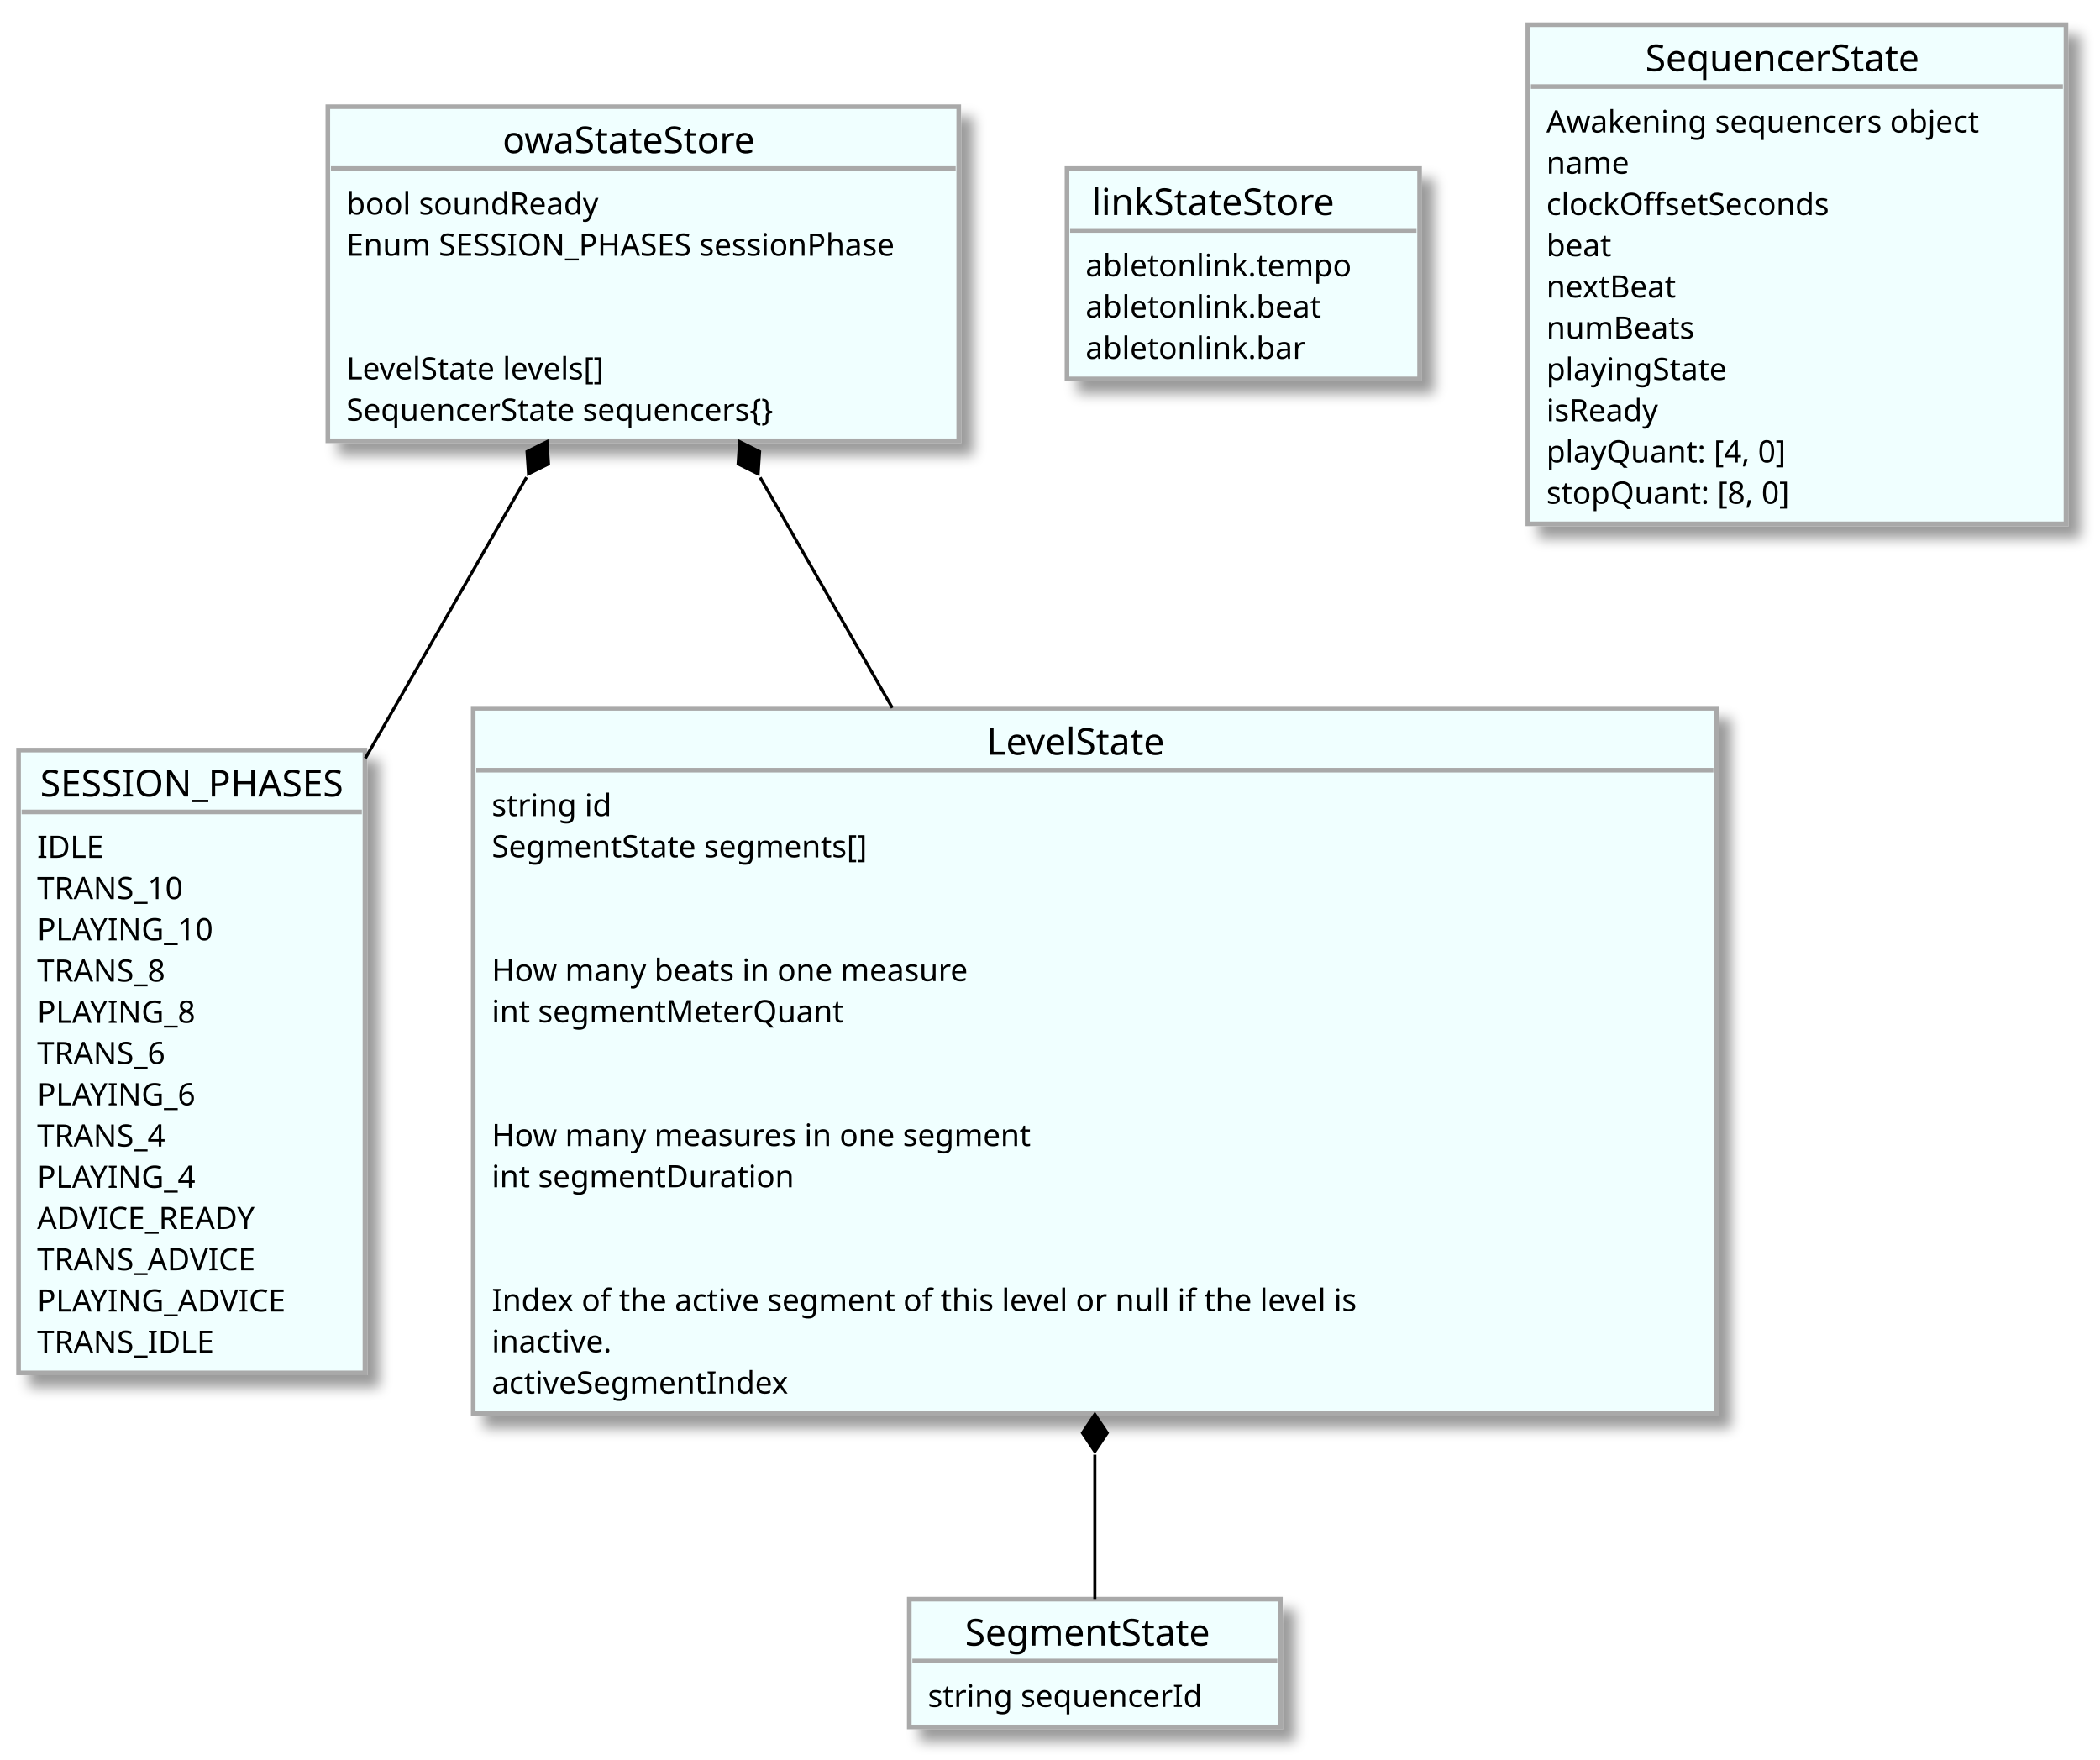
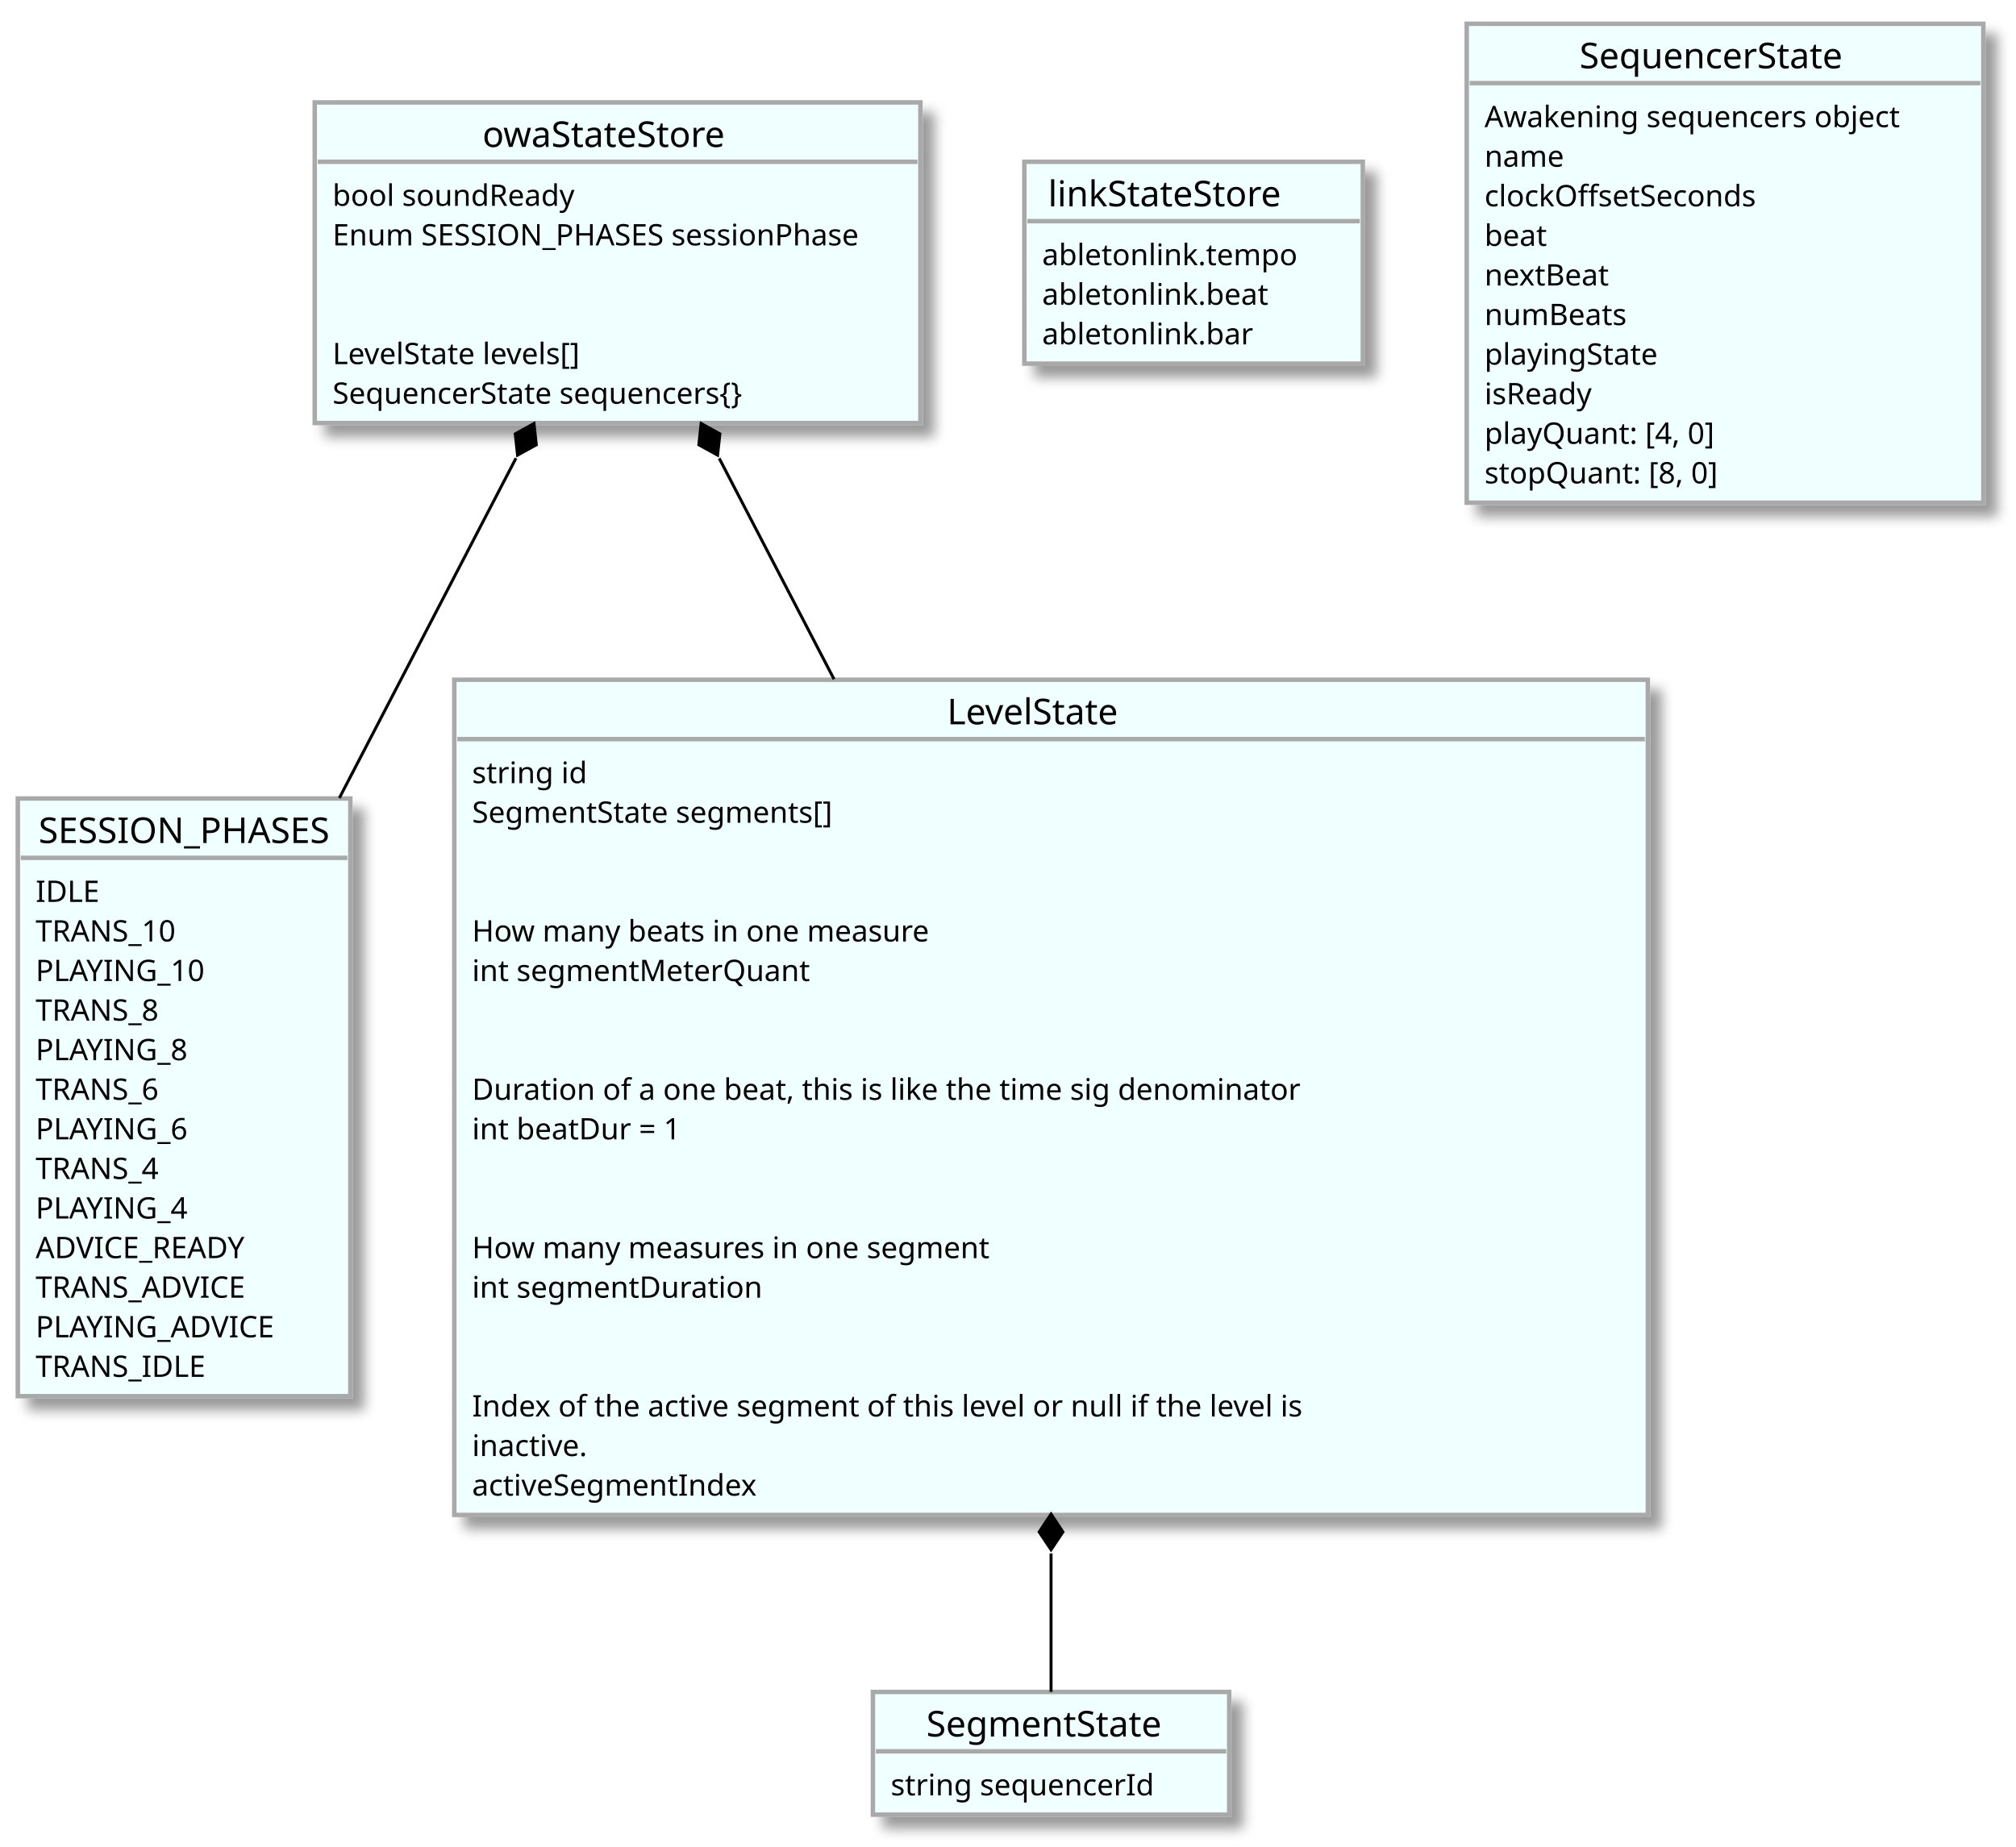
- <svg xmlns="http://www.w3.org/2000/svg" contentScriptType="application/ecmascript" contentStyleType="text/css" height="569px" preserveAspectRatio="none" style="width:679px;height:569px;" version="1.1" viewBox="0 0 679 569" width="679px" zoomAndPan="magnify">
+ <svg xmlns="http://www.w3.org/2000/svg" contentScriptType="application/ecmascript" contentStyleType="text/css" height="622px" preserveAspectRatio="none" style="width:679px;height:622px;" version="1.1" viewBox="0 0 679 622" width="679px" zoomAndPan="magnify">
  <defs>
-     <filter height="300%" id="fuq1zaqft4pqv" width="300%" x="-1" y="-1">
+     <filter height="300%" id="fiazc4hvkrzs6" width="300%" x="-1" y="-1">
      <feGaussianBlur result="blurOut" stdDeviation="2.0" />
      <feColorMatrix in="blurOut" result="blurOut2" type="matrix" values="0 0 0 0 0 0 0 0 0 0 0 0 0 0 0 0 0 0 .4 0" />
      <feOffset dx="4.0" dy="4.0" in="blurOut2" result="blurOut3" />
      <feBlend in="SourceGraphic" in2="blurOut3" mode="normal" />
    </filter>
  </defs>
  <g>
-     <rect fill="#F0FFFF" filter="url(#fuq1zaqft4pqv)" height="108.012" style="stroke: #A9A9A9; stroke-width: 1.5;" width="204" x="106" y="34.5" />
+     <rect fill="#F0FFFF" filter="url(#fiazc4hvkrzs6)" height="108.012" style="stroke: #A9A9A9; stroke-width: 1.5;" width="204" x="106" y="34.5" />
    <text fill="#000000" font-family="Monaco" font-size="12" lengthAdjust="spacingAndGlyphs" textLength="91" x="162.5" y="49.502">owaStateStore</text>
    <line style="stroke: #A9A9A9; stroke-width: 1.5;" x1="107" x2="309" y1="54.502" y2="54.502" />
    <text fill="#000000" font-family="Monaco" font-size="10" lengthAdjust="spacingAndGlyphs" textLength="90" x="112" y="69.337">bool soundReady</text>
    <text fill="#000000" font-family="Monaco" font-size="10" lengthAdjust="spacingAndGlyphs" textLength="192" x="112" y="82.672">Enum SESSION_PHASES sessionPhase</text>
    <text fill="#000000" font-family="Monaco" font-size="10" lengthAdjust="spacingAndGlyphs" textLength="0" x="118" y="96.007" />
    <text fill="#000000" font-family="Monaco" font-size="10" lengthAdjust="spacingAndGlyphs" textLength="0" x="118" y="109.342" />
    <text fill="#000000" font-family="Monaco" font-size="10" lengthAdjust="spacingAndGlyphs" textLength="114" x="112" y="122.677">LevelState levels[]</text>
    <text fill="#000000" font-family="Monaco" font-size="10" lengthAdjust="spacingAndGlyphs" textLength="162" x="112" y="136.012">SequencerState sequencers{}</text>
-     <rect fill="#F0FFFF" filter="url(#fuq1zaqft4pqv)" height="201.356" style="stroke: #A9A9A9; stroke-width: 1.5;" width="112" x="6" y="242.5" />
-     <text fill="#000000" font-family="Monaco" font-size="12" lengthAdjust="spacingAndGlyphs" textLength="98" x="13" y="257.502">SESSION_PHASES</text>
-     <line style="stroke: #A9A9A9; stroke-width: 1.5;" x1="7" x2="117" y1="262.502" y2="262.502" />
-     <text fill="#000000" font-family="Monaco" font-size="10" lengthAdjust="spacingAndGlyphs" textLength="24" x="12" y="277.337">IDLE</text>
-     <text fill="#000000" font-family="Monaco" font-size="10" lengthAdjust="spacingAndGlyphs" textLength="48" x="12" y="290.672">TRANS_10</text>
-     <text fill="#000000" font-family="Monaco" font-size="10" lengthAdjust="spacingAndGlyphs" textLength="60" x="12" y="304.007">PLAYING_10</text>
-     <text fill="#000000" font-family="Monaco" font-size="10" lengthAdjust="spacingAndGlyphs" textLength="42" x="12" y="317.342">TRANS_8</text>
-     <text fill="#000000" font-family="Monaco" font-size="10" lengthAdjust="spacingAndGlyphs" textLength="54" x="12" y="330.677">PLAYING_8</text>
-     <text fill="#000000" font-family="Monaco" font-size="10" lengthAdjust="spacingAndGlyphs" textLength="42" x="12" y="344.012">TRANS_6</text>
-     <text fill="#000000" font-family="Monaco" font-size="10" lengthAdjust="spacingAndGlyphs" textLength="54" x="12" y="357.347">PLAYING_6</text>
-     <text fill="#000000" font-family="Monaco" font-size="10" lengthAdjust="spacingAndGlyphs" textLength="42" x="12" y="370.682">TRANS_4</text>
-     <text fill="#000000" font-family="Monaco" font-size="10" lengthAdjust="spacingAndGlyphs" textLength="54" x="12" y="384.017">PLAYING_4</text>
-     <text fill="#000000" font-family="Monaco" font-size="10" lengthAdjust="spacingAndGlyphs" textLength="72" x="12" y="397.352">ADVICE_READY</text>
-     <text fill="#000000" font-family="Monaco" font-size="10" lengthAdjust="spacingAndGlyphs" textLength="72" x="12" y="410.687">TRANS_ADVICE</text>
-     <text fill="#000000" font-family="Monaco" font-size="10" lengthAdjust="spacingAndGlyphs" textLength="84" x="12" y="424.022">PLAYING_ADVICE</text>
-     <text fill="#000000" font-family="Monaco" font-size="10" lengthAdjust="spacingAndGlyphs" textLength="60" x="12" y="437.356">TRANS_IDLE</text>
-     <rect fill="#F0FFFF" filter="url(#fuq1zaqft4pqv)" height="228.026" style="stroke: #A9A9A9; stroke-width: 1.5;" width="402" x="153" y="229" />
+     <rect fill="#F0FFFF" filter="url(#fiazc4hvkrzs6)" height="201.356" style="stroke: #A9A9A9; stroke-width: 1.5;" width="112" x="6" y="269" />
+     <text fill="#000000" font-family="Monaco" font-size="12" lengthAdjust="spacingAndGlyphs" textLength="98" x="13" y="284.002">SESSION_PHASES</text>
+     <line style="stroke: #A9A9A9; stroke-width: 1.5;" x1="7" x2="117" y1="289.002" y2="289.002" />
+     <text fill="#000000" font-family="Monaco" font-size="10" lengthAdjust="spacingAndGlyphs" textLength="24" x="12" y="303.837">IDLE</text>
+     <text fill="#000000" font-family="Monaco" font-size="10" lengthAdjust="spacingAndGlyphs" textLength="48" x="12" y="317.172">TRANS_10</text>
+     <text fill="#000000" font-family="Monaco" font-size="10" lengthAdjust="spacingAndGlyphs" textLength="60" x="12" y="330.507">PLAYING_10</text>
+     <text fill="#000000" font-family="Monaco" font-size="10" lengthAdjust="spacingAndGlyphs" textLength="42" x="12" y="343.842">TRANS_8</text>
+     <text fill="#000000" font-family="Monaco" font-size="10" lengthAdjust="spacingAndGlyphs" textLength="54" x="12" y="357.177">PLAYING_8</text>
+     <text fill="#000000" font-family="Monaco" font-size="10" lengthAdjust="spacingAndGlyphs" textLength="42" x="12" y="370.512">TRANS_6</text>
+     <text fill="#000000" font-family="Monaco" font-size="10" lengthAdjust="spacingAndGlyphs" textLength="54" x="12" y="383.847">PLAYING_6</text>
+     <text fill="#000000" font-family="Monaco" font-size="10" lengthAdjust="spacingAndGlyphs" textLength="42" x="12" y="397.182">TRANS_4</text>
+     <text fill="#000000" font-family="Monaco" font-size="10" lengthAdjust="spacingAndGlyphs" textLength="54" x="12" y="410.517">PLAYING_4</text>
+     <text fill="#000000" font-family="Monaco" font-size="10" lengthAdjust="spacingAndGlyphs" textLength="72" x="12" y="423.852">ADVICE_READY</text>
+     <text fill="#000000" font-family="Monaco" font-size="10" lengthAdjust="spacingAndGlyphs" textLength="72" x="12" y="437.187">TRANS_ADVICE</text>
+     <text fill="#000000" font-family="Monaco" font-size="10" lengthAdjust="spacingAndGlyphs" textLength="84" x="12" y="450.522">PLAYING_ADVICE</text>
+     <text fill="#000000" font-family="Monaco" font-size="10" lengthAdjust="spacingAndGlyphs" textLength="60" x="12" y="463.856">TRANS_IDLE</text>
+     <rect fill="#F0FFFF" filter="url(#fiazc4hvkrzs6)" height="281.366" style="stroke: #A9A9A9; stroke-width: 1.5;" width="402" x="153" y="229" />
    <text fill="#000000" font-family="Monaco" font-size="12" lengthAdjust="spacingAndGlyphs" textLength="70" x="319" y="244.002">LevelState</text>
    <line style="stroke: #A9A9A9; stroke-width: 1.5;" x1="154" x2="554" y1="249.002" y2="249.002" />
    <text fill="#000000" font-family="Monaco" font-size="10" lengthAdjust="spacingAndGlyphs" textLength="54" x="159" y="263.837">string id</text>
    <text fill="#000000" font-family="Monaco" font-size="10" lengthAdjust="spacingAndGlyphs" textLength="138" x="159" y="277.172">SegmentState segments[]</text>
    <text fill="#000000" font-family="Monaco" font-size="10" lengthAdjust="spacingAndGlyphs" textLength="0" x="165" y="290.507" />
    <text fill="#000000" font-family="Monaco" font-size="10" lengthAdjust="spacingAndGlyphs" textLength="0" x="165" y="303.842" />
    <text fill="#000000" font-family="Monaco" font-size="10" lengthAdjust="spacingAndGlyphs" textLength="174" x="159" y="317.177">How many beats in one measure</text>
    <text fill="#000000" font-family="Monaco" font-size="10" lengthAdjust="spacingAndGlyphs" textLength="126" x="159" y="330.512">int segmentMeterQuant</text>
    <text fill="#000000" font-family="Monaco" font-size="10" lengthAdjust="spacingAndGlyphs" textLength="0" x="165" y="343.847" />
    <text fill="#000000" font-family="Monaco" font-size="10" lengthAdjust="spacingAndGlyphs" textLength="0" x="165" y="357.182" />
-     <text fill="#000000" font-family="Monaco" font-size="10" lengthAdjust="spacingAndGlyphs" textLength="192" x="159" y="370.517">How many measures in one segment</text>
-     <text fill="#000000" font-family="Monaco" font-size="10" lengthAdjust="spacingAndGlyphs" textLength="114" x="159" y="383.852">int segmentDuration</text>
+     <text fill="#000000" font-family="Monaco" font-size="10" lengthAdjust="spacingAndGlyphs" textLength="366" x="159" y="370.517">Duration of a one beat, this is like the time sig denominator</text>
+     <text fill="#000000" font-family="Monaco" font-size="10" lengthAdjust="spacingAndGlyphs" textLength="90" x="159" y="383.852">int beatDur = 1</text>
    <text fill="#000000" font-family="Monaco" font-size="10" lengthAdjust="spacingAndGlyphs" textLength="0" x="165" y="397.187" />
    <text fill="#000000" font-family="Monaco" font-size="10" lengthAdjust="spacingAndGlyphs" textLength="0" x="165" y="410.522" />
-     <text fill="#000000" font-family="Monaco" font-size="10" lengthAdjust="spacingAndGlyphs" textLength="390" x="159" y="423.856">Index of the active segment of this level or null if the level is</text>
-     <text fill="#000000" font-family="Monaco" font-size="10" lengthAdjust="spacingAndGlyphs" textLength="54" x="159" y="437.191">inactive.</text>
-     <text fill="#000000" font-family="Monaco" font-size="10" lengthAdjust="spacingAndGlyphs" textLength="108" x="159" y="450.526">activeSegmentIndex</text>
-     <rect fill="#F0FFFF" filter="url(#fuq1zaqft4pqv)" height="41.337" style="stroke: #A9A9A9; stroke-width: 1.5;" width="120" x="294" y="517" />
-     <text fill="#000000" font-family="Monaco" font-size="12" lengthAdjust="spacingAndGlyphs" textLength="84" x="312" y="532.002">SegmentState</text>
-     <line style="stroke: #A9A9A9; stroke-width: 1.5;" x1="295" x2="413" y1="537.002" y2="537.002" />
-     <text fill="#000000" font-family="Monaco" font-size="10" lengthAdjust="spacingAndGlyphs" textLength="108" x="300" y="551.837">string sequencerId</text>
-     <rect fill="#F0FFFF" filter="url(#fuq1zaqft4pqv)" height="68.007" style="stroke: #A9A9A9; stroke-width: 1.5;" width="114" x="345" y="54.5" />
+     <text fill="#000000" font-family="Monaco" font-size="10" lengthAdjust="spacingAndGlyphs" textLength="192" x="159" y="423.856">How many measures in one segment</text>
+     <text fill="#000000" font-family="Monaco" font-size="10" lengthAdjust="spacingAndGlyphs" textLength="114" x="159" y="437.191">int segmentDuration</text>
+     <text fill="#000000" font-family="Monaco" font-size="10" lengthAdjust="spacingAndGlyphs" textLength="0" x="165" y="450.526" />
+     <text fill="#000000" font-family="Monaco" font-size="10" lengthAdjust="spacingAndGlyphs" textLength="0" x="165" y="463.861" />
+     <text fill="#000000" font-family="Monaco" font-size="10" lengthAdjust="spacingAndGlyphs" textLength="390" x="159" y="477.196">Index of the active segment of this level or null if the level is</text>
+     <text fill="#000000" font-family="Monaco" font-size="10" lengthAdjust="spacingAndGlyphs" textLength="54" x="159" y="490.531">inactive.</text>
+     <text fill="#000000" font-family="Monaco" font-size="10" lengthAdjust="spacingAndGlyphs" textLength="108" x="159" y="503.866">activeSegmentIndex</text>
+     <rect fill="#F0FFFF" filter="url(#fiazc4hvkrzs6)" height="41.337" style="stroke: #A9A9A9; stroke-width: 1.5;" width="120" x="294" y="570" />
+     <text fill="#000000" font-family="Monaco" font-size="12" lengthAdjust="spacingAndGlyphs" textLength="84" x="312" y="585.002">SegmentState</text>
+     <line style="stroke: #A9A9A9; stroke-width: 1.5;" x1="295" x2="413" y1="590.002" y2="590.002" />
+     <text fill="#000000" font-family="Monaco" font-size="10" lengthAdjust="spacingAndGlyphs" textLength="108" x="300" y="604.837">string sequencerId</text>
+     <rect fill="#F0FFFF" filter="url(#fiazc4hvkrzs6)" height="68.007" style="stroke: #A9A9A9; stroke-width: 1.5;" width="114" x="345" y="54.5" />
    <text fill="#000000" font-family="Monaco" font-size="12" lengthAdjust="spacingAndGlyphs" textLength="98" x="353" y="69.502">linkStateStore</text>
    <line style="stroke: #A9A9A9; stroke-width: 1.5;" x1="346" x2="458" y1="74.502" y2="74.502" />
    <text fill="#000000" font-family="Monaco" font-size="10" lengthAdjust="spacingAndGlyphs" textLength="102" x="351" y="89.337">abletonlink.tempo</text>
    <text fill="#000000" font-family="Monaco" font-size="10" lengthAdjust="spacingAndGlyphs" textLength="96" x="351" y="102.672">abletonlink.beat</text>
    <text fill="#000000" font-family="Monaco" font-size="10" lengthAdjust="spacingAndGlyphs" textLength="90" x="351" y="116.007">abletonlink.bar</text>
-     <rect fill="#F0FFFF" filter="url(#fuq1zaqft4pqv)" height="161.352" style="stroke: #A9A9A9; stroke-width: 1.5;" width="174" x="494" y="8" />
+     <rect fill="#F0FFFF" filter="url(#fiazc4hvkrzs6)" height="161.352" style="stroke: #A9A9A9; stroke-width: 1.5;" width="174" x="494" y="8" />
    <text fill="#000000" font-family="Monaco" font-size="12" lengthAdjust="spacingAndGlyphs" textLength="98" x="532" y="23.002">SequencerState</text>
    <line style="stroke: #A9A9A9; stroke-width: 1.5;" x1="495" x2="667" y1="28.002" y2="28.002" />
    <text fill="#000000" font-family="Monaco" font-size="10" lengthAdjust="spacingAndGlyphs" textLength="162" x="500" y="42.837">Awakening sequencers object</text>
    <text fill="#000000" font-family="Monaco" font-size="10" lengthAdjust="spacingAndGlyphs" textLength="24" x="500" y="56.172">name</text>
    <text fill="#000000" font-family="Monaco" font-size="10" lengthAdjust="spacingAndGlyphs" textLength="108" x="500" y="69.507">clockOffsetSeconds</text>
    <text fill="#000000" font-family="Monaco" font-size="10" lengthAdjust="spacingAndGlyphs" textLength="24" x="500" y="82.842">beat</text>
    <text fill="#000000" font-family="Monaco" font-size="10" lengthAdjust="spacingAndGlyphs" textLength="48" x="500" y="96.177">nextBeat</text>
    <text fill="#000000" font-family="Monaco" font-size="10" lengthAdjust="spacingAndGlyphs" textLength="48" x="500" y="109.512">numBeats</text>
    <text fill="#000000" font-family="Monaco" font-size="10" lengthAdjust="spacingAndGlyphs" textLength="72" x="500" y="122.847">playingState</text>
    <text fill="#000000" font-family="Monaco" font-size="10" lengthAdjust="spacingAndGlyphs" textLength="42" x="500" y="136.182">isReady</text>
    <text fill="#000000" font-family="Monaco" font-size="10" lengthAdjust="spacingAndGlyphs" textLength="102" x="500" y="149.517">playQuant: [4, 0]</text>
    <text fill="#000000" font-family="Monaco" font-size="10" lengthAdjust="spacingAndGlyphs" textLength="102" x="500" y="162.852">stopQuant: [8, 0]</text>
-     <path d="M170.248,154.308 C154.376,181.975 135.578,214.742 118.139,245.141 " fill="none" id="owaStateStore-SESSION_PHASES" style="stroke: #000000; stroke-width: 1.0;" />
-     <polygon fill="#000000" points="176.858,142.785,170.403,145.999,170.887,153.193,177.342,149.979,176.858,142.785" style="stroke: #000000; stroke-width: 1.0;" />
-     <path d="M245.78,154.357 C258.845,177.131 273.889,203.354 288.525,228.867 " fill="none" id="owaStateStore-LevelState" style="stroke: #000000; stroke-width: 1.0;" />
-     <polygon fill="#000000" points="239.142,142.785,238.658,149.979,245.113,153.193,245.597,145.999,239.142,142.785" style="stroke: #000000; stroke-width: 1.0;" />
-     <path d="M354,470.285 C354,488.309 354,504.807 354,516.947 " fill="none" id="LevelState-SegmentState" style="stroke: #000000; stroke-width: 1.0;" />
-     <polygon fill="#000000" points="354,457.267,350,463.267,354,469.267,358,463.267,354,457.267" style="stroke: #000000; stroke-width: 1.0;" />
+     <path d="M173.777,154.368 C156.072,188.444 134.079,230.773 114.297,268.846 " fill="none" id="owaStateStore-SESSION_PHASES" style="stroke: #000000; stroke-width: 1.0;" />
+     <polygon fill="#000000" points="179.85,142.68,173.534,146.16,174.317,153.328,180.633,149.848,179.85,142.68" style="stroke: #000000; stroke-width: 1.0;" />
+     <path d="M242.24,154.401 C253.889,176.821 267.392,202.809 280.9,228.807 " fill="none" id="owaStateStore-LevelState" style="stroke: #000000; stroke-width: 1.0;" />
+     <polygon fill="#000000" points="236.15,142.68,235.367,149.848,241.683,153.328,242.466,146.16,236.15,142.68" style="stroke: #000000; stroke-width: 1.0;" />
+     <path d="M354,523.331 C354,541.582 354,557.959 354,569.972 " fill="none" id="LevelState-SegmentState" style="stroke: #000000; stroke-width: 1.0;" />
+     <polygon fill="#000000" points="354,510.089,350,516.089,354,522.089,358,516.089,354,510.089" style="stroke: #000000; stroke-width: 1.0;" />
  </g>
</svg>
